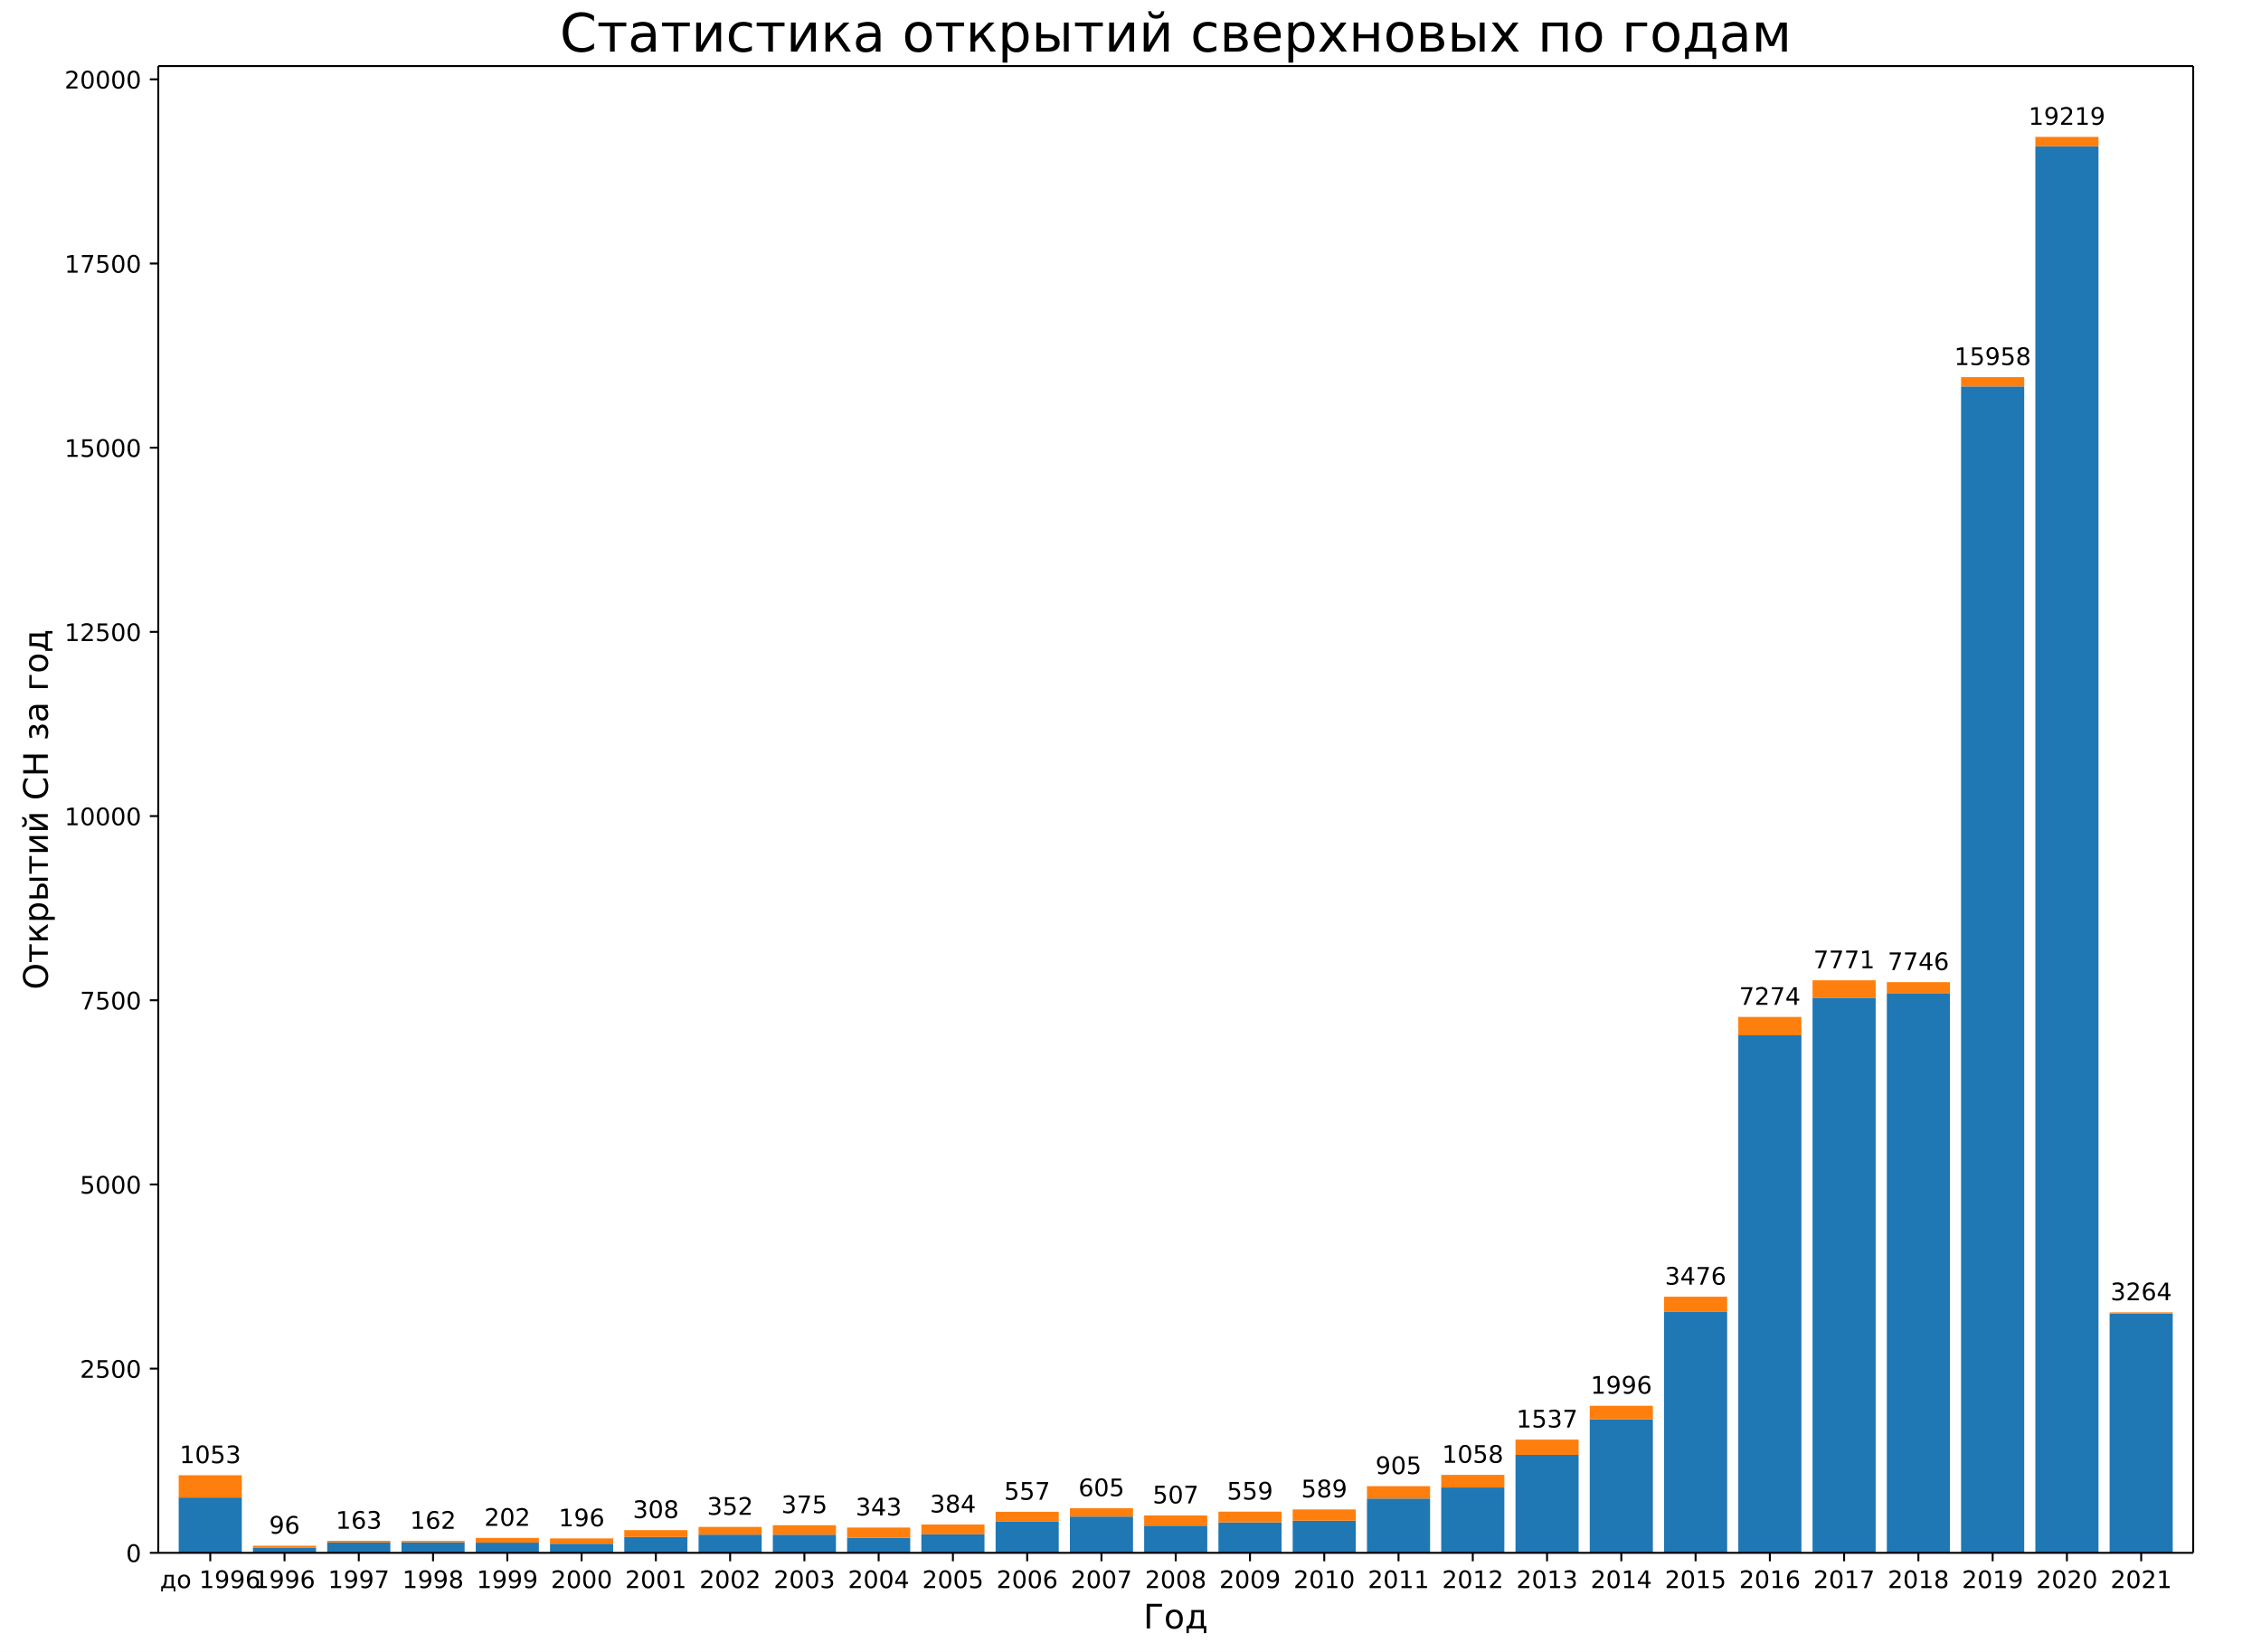
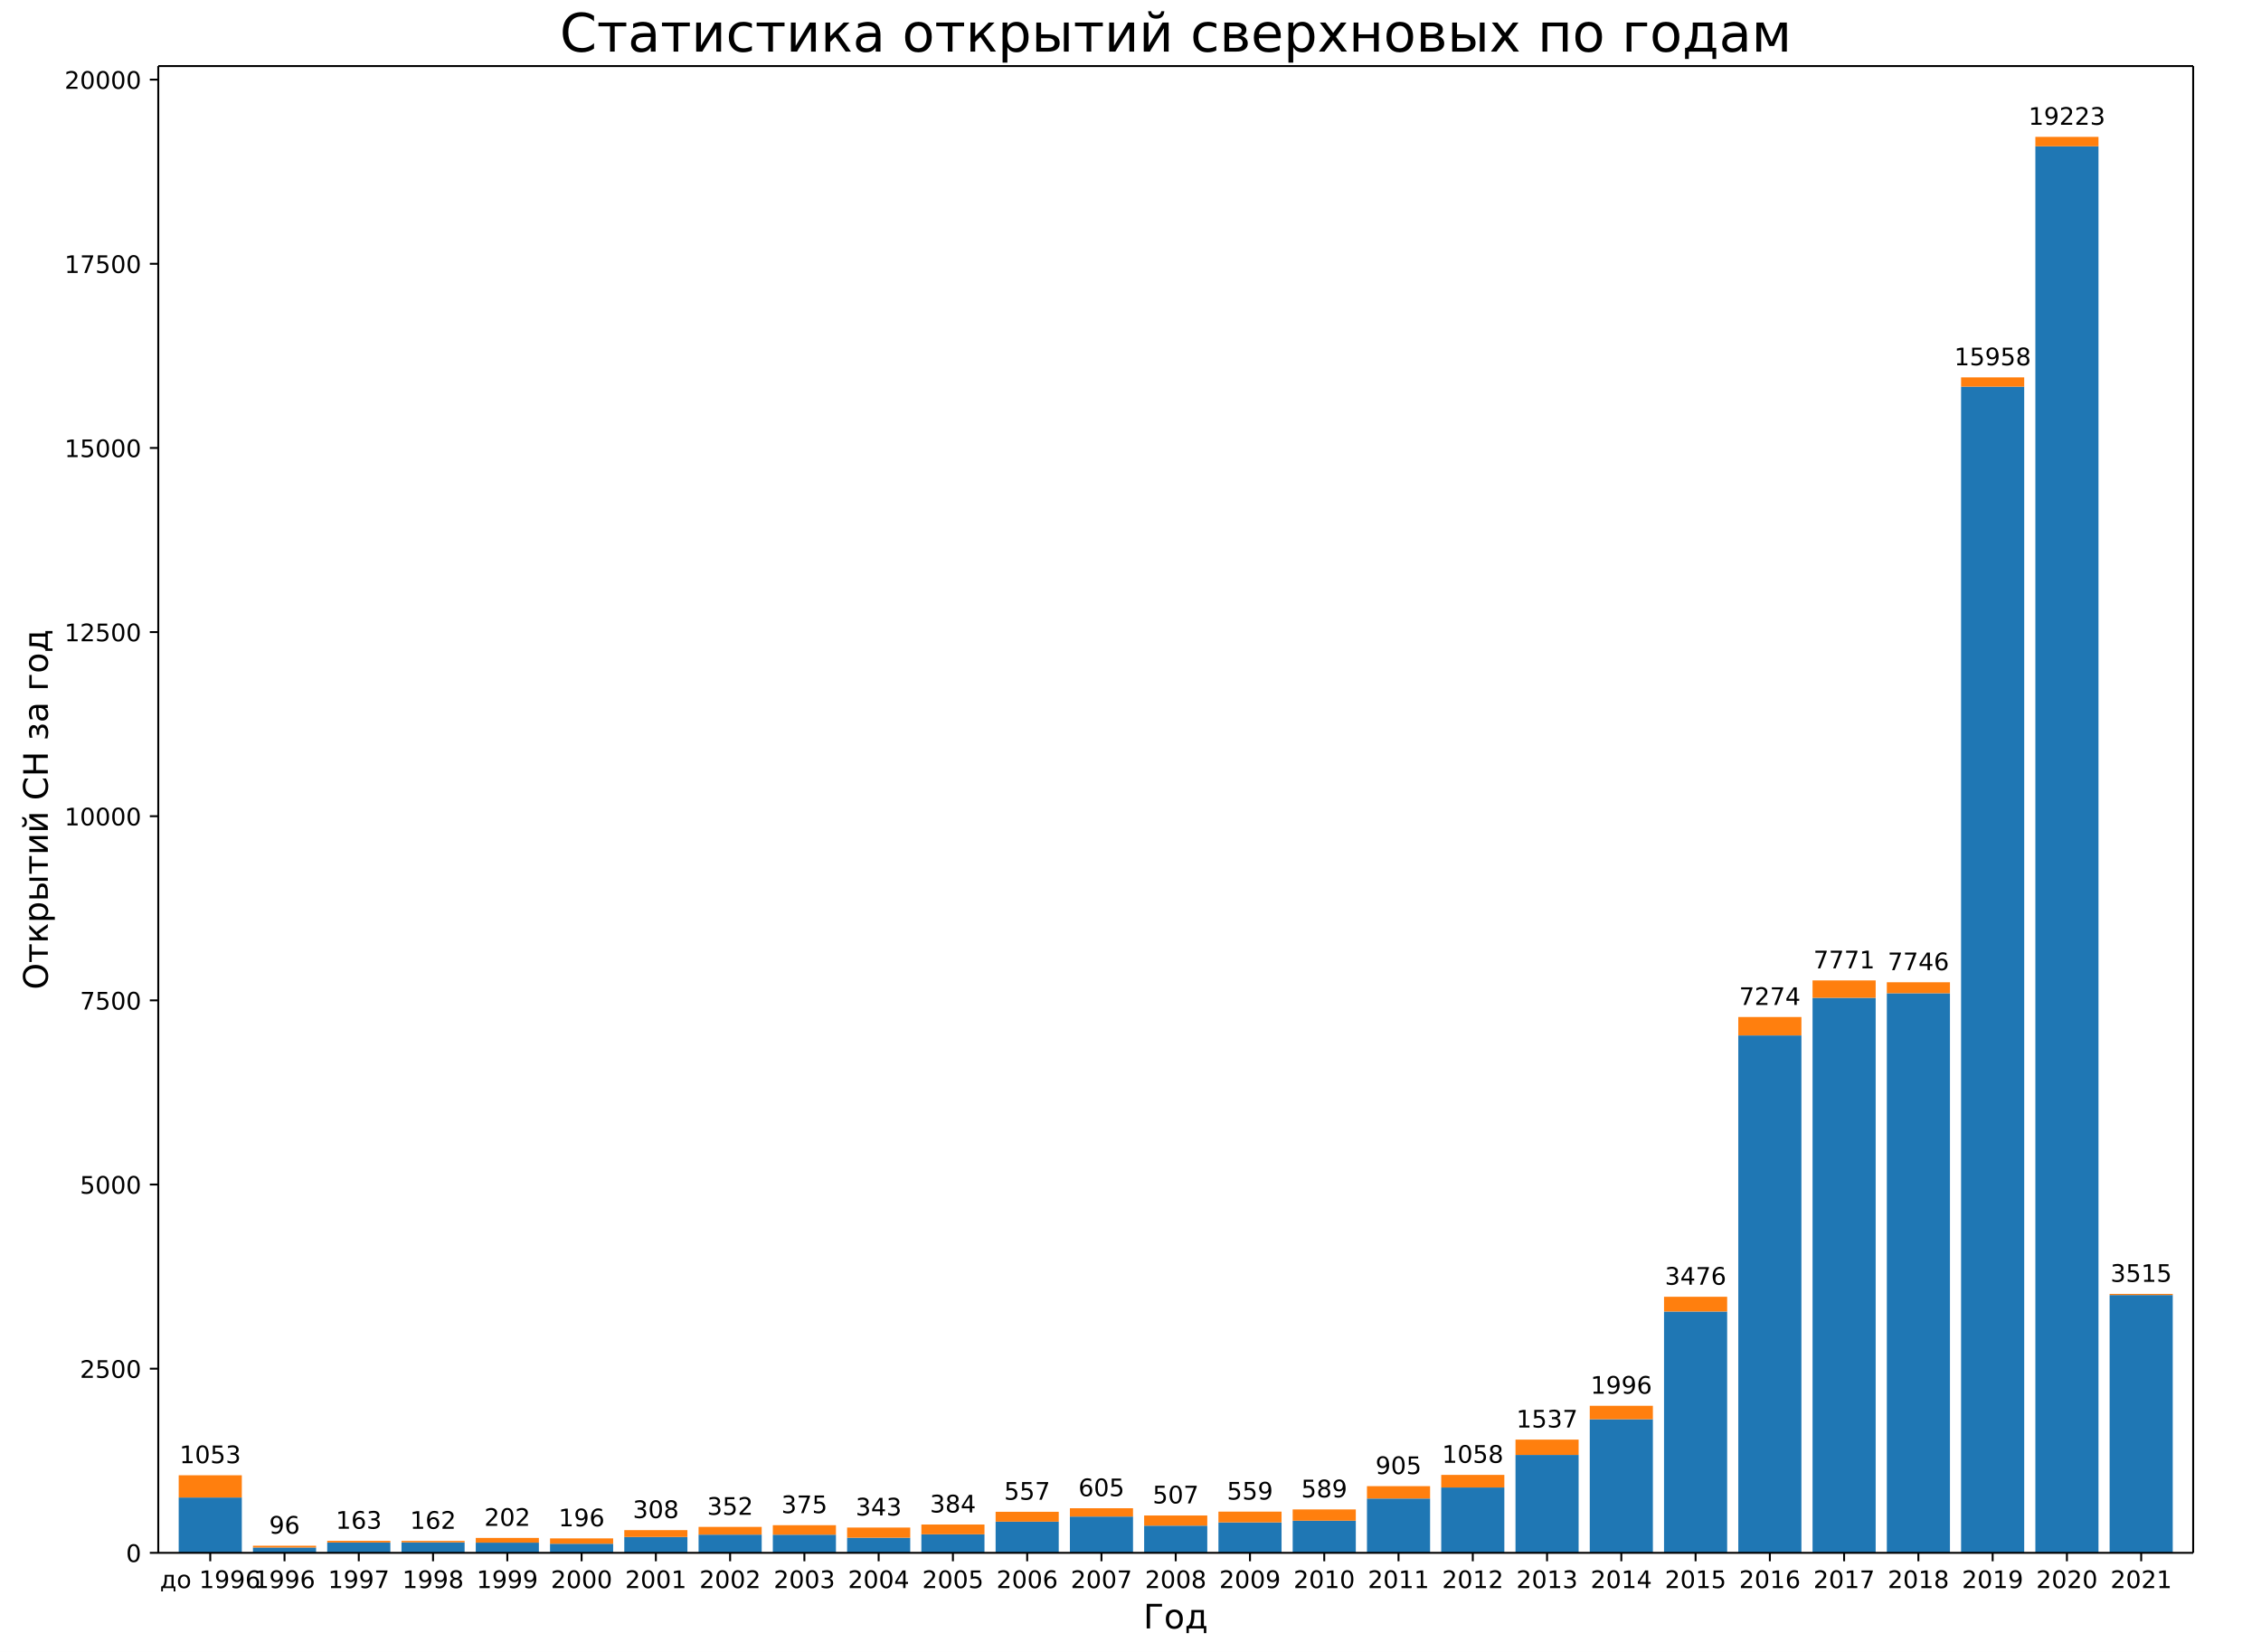
<svg xmlns="http://www.w3.org/2000/svg" xmlns:xlink="http://www.w3.org/1999/xlink" width="936pt" height="684pt" version="1.1" viewBox="0 0 936 684">
  <defs>
    <style type="text/css">*{stroke-linecap:butt;stroke-linejoin:round;}</style>
  </defs>
  <path d="m0 684h936v-684h-936z" fill="#fff" />
  <path d="m65.52 642.96h842.4v-615.6h-842.4z" fill="#fff" />
-   <path d="m73.975 642.96h26.133v-22.91h-26.133z" clip-path="url(#a)" fill="#1f77b4" />
+   <path d="m73.975 642.96h26.133v-22.905h-26.133z" clip-path="url(#a)" fill="#1f77b4" />
  <path d="m104.72 642.96h26.133v-2.196h-26.133z" clip-path="url(#a)" fill="#1f77b4" />
-   <path d="m135.46 642.96h26.133v-4.271h-26.133z" clip-path="url(#a)" fill="#1f77b4" />
-   <path d="m166.21 642.96h26.133v-4.332h-26.133z" clip-path="url(#a)" fill="#1f77b4" />
-   <path d="m196.95 642.96h26.133v-4.21h-26.133z" clip-path="url(#a)" fill="#1f77b4" />
-   <path d="m227.7 642.96h26.133v-3.752h-26.133z" clip-path="url(#a)" fill="#1f77b4" />
-   <path d="m258.44 642.96h26.133v-6.559h-26.133z" clip-path="url(#a)" fill="#1f77b4" />
-   <path d="m289.19 642.96h26.133v-7.535h-26.133z" clip-path="url(#a)" fill="#1f77b4" />
-   <path d="m319.93 642.96h26.133v-7.504h-26.133z" clip-path="url(#a)" fill="#1f77b4" />
-   <path d="m350.68 642.96h26.133v-6.254h-26.133z" clip-path="url(#a)" fill="#1f77b4" />
-   <path d="m381.42 642.96h26.133v-7.657h-26.133z" clip-path="url(#a)" fill="#1f77b4" />
-   <path d="m412.16 642.96h26.133v-12.904h-26.133z" clip-path="url(#a)" fill="#1f77b4" />
-   <path d="m442.91 642.96h26.133v-15.009h-26.133z" clip-path="url(#a)" fill="#1f77b4" />
-   <path d="m473.65 642.96h26.133v-11.257h-26.133z" clip-path="url(#a)" fill="#1f77b4" />
-   <path d="m504.4 642.96h26.133v-12.599h-26.133z" clip-path="url(#a)" fill="#1f77b4" />
-   <path d="m535.14 642.96h26.133v-13.3h-26.133z" clip-path="url(#a)" fill="#1f77b4" />
-   <path d="m565.89 642.96h26.133v-22.483h-26.133z" clip-path="url(#a)" fill="#1f77b4" />
-   <path d="m596.63 642.96h26.133v-27.058h-26.133z" clip-path="url(#a)" fill="#1f77b4" />
-   <path d="m627.38 642.96h26.133v-40.542h-26.133z" clip-path="url(#a)" fill="#1f77b4" />
-   <path d="m658.12 642.96h26.133v-55.307h-26.133z" clip-path="url(#a)" fill="#1f77b4" />
-   <path d="m688.87 642.96h26.133v-99.936h-26.133z" clip-path="url(#a)" fill="#1f77b4" />
-   <path d="m719.61 642.96h26.133v-214.27h-26.133z" clip-path="url(#a)" fill="#1f77b4" />
-   <path d="m750.35 642.96h26.133v-229.86h-26.133z" clip-path="url(#a)" fill="#1f77b4" />
-   <path d="m781.1 642.96h26.133v-231.75h-26.133z" clip-path="url(#a)" fill="#1f77b4" />
-   <path d="m811.84 642.96h26.133v-482.96h-26.133z" clip-path="url(#a)" fill="#1f77b4" />
+   <path d="m135.46 642.96h26.133v-4.27h-26.133z" clip-path="url(#a)" fill="#1f77b4" />
+   <path d="m166.21 642.96h26.133v-4.331h-26.133z" clip-path="url(#a)" fill="#1f77b4" />
+   <path d="m196.95 642.96h26.133v-4.209h-26.133z" clip-path="url(#a)" fill="#1f77b4" />
+   <path d="m227.7 642.96h26.133v-3.751h-26.133z" clip-path="url(#a)" fill="#1f77b4" />
+   <path d="m258.44 642.96h26.133v-6.557h-26.133z" clip-path="url(#a)" fill="#1f77b4" />
+   <path d="m289.19 642.96h26.133v-7.533h-26.133z" clip-path="url(#a)" fill="#1f77b4" />
+   <path d="m319.93 642.96h26.133v-7.503h-26.133z" clip-path="url(#a)" fill="#1f77b4" />
+   <path d="m350.68 642.96h26.133v-6.252h-26.133z" clip-path="url(#a)" fill="#1f77b4" />
+   <path d="m381.42 642.96h26.133v-7.655h-26.133z" clip-path="url(#a)" fill="#1f77b4" />
+   <path d="m412.16 642.96h26.133v-12.901h-26.133z" clip-path="url(#a)" fill="#1f77b4" />
+   <path d="m442.91 642.96h26.133v-15.006h-26.133z" clip-path="url(#a)" fill="#1f77b4" />
+   <path d="m473.65 642.96h26.133v-11.254h-26.133z" clip-path="url(#a)" fill="#1f77b4" />
+   <path d="m504.4 642.96h26.133v-12.596h-26.133z" clip-path="url(#a)" fill="#1f77b4" />
+   <path d="m535.14 642.96h26.133v-13.298h-26.133z" clip-path="url(#a)" fill="#1f77b4" />
+   <path d="m565.89 642.96h26.133v-22.478h-26.133z" clip-path="url(#a)" fill="#1f77b4" />
+   <path d="m596.63 642.96h26.133v-27.053h-26.133z" clip-path="url(#a)" fill="#1f77b4" />
+   <path d="m627.38 642.96h26.133v-40.533h-26.133z" clip-path="url(#a)" fill="#1f77b4" />
+   <path d="m658.12 642.96h26.133v-55.295h-26.133z" clip-path="url(#a)" fill="#1f77b4" />
+   <path d="m688.87 642.96h26.133v-99.915h-26.133z" clip-path="url(#a)" fill="#1f77b4" />
+   <path d="m719.61 642.96h26.133v-214.23h-26.133z" clip-path="url(#a)" fill="#1f77b4" />
+   <path d="m750.35 642.96h26.133v-229.81h-26.133z" clip-path="url(#a)" fill="#1f77b4" />
+   <path d="m781.1 642.96h26.133v-231.7h-26.133z" clip-path="url(#a)" fill="#1f77b4" />
+   <path d="m811.84 642.96h26.133v-482.86h-26.133z" clip-path="url(#a)" fill="#1f77b4" />
  <path d="m842.59 642.96h26.133v-582.38h-26.133z" clip-path="url(#a)" fill="#1f77b4" />
-   <path d="m873.33 642.96h26.133v-99.112h-26.133z" clip-path="url(#a)" fill="#1f77b4" />
-   <path d="m73.975 620.05h26.133v-9.213h-26.133z" clip-path="url(#a)" fill="#ff7f0e" />
+   <path d="m873.33 642.96h26.133v-106.75h-26.133z" clip-path="url(#a)" fill="#1f77b4" />
+   <path d="m73.975 620.06h26.133v-9.211h-26.133z" clip-path="url(#a)" fill="#ff7f0e" />
  <path d="m104.72 640.76h26.133v-0.732h-26.133z" clip-path="url(#a)" fill="#ff7f0e" />
-   <path d="m135.46 638.69h26.133v-0.702h-26.133z" clip-path="url(#a)" fill="#ff7f0e" />
+   <path d="m135.46 638.69h26.133v-0.701h-26.133z" clip-path="url(#a)" fill="#ff7f0e" />
  <path d="m166.21 638.63h26.133v-0.61h-26.133z" clip-path="url(#a)" fill="#ff7f0e" />
  <path d="m196.95 638.75h26.133v-1.952h-26.133z" clip-path="url(#a)" fill="#ff7f0e" />
-   <path d="m227.7 639.21h26.133v-2.227h-26.133z" clip-path="url(#a)" fill="#ff7f0e" />
-   <path d="m258.44 636.4h26.133v-2.837h-26.133z" clip-path="url(#a)" fill="#ff7f0e" />
-   <path d="m289.19 635.43h26.133v-3.203h-26.133z" clip-path="url(#a)" fill="#ff7f0e" />
-   <path d="m319.93 635.46h26.133v-3.935h-26.133z" clip-path="url(#a)" fill="#ff7f0e" />
-   <path d="m350.68 636.71h26.133v-4.21h-26.133z" clip-path="url(#a)" fill="#ff7f0e" />
-   <path d="m381.42 635.3h26.133v-4.057h-26.133z" clip-path="url(#a)" fill="#ff7f0e" />
-   <path d="m412.16 630.06h26.133v-4.088h-26.133z" clip-path="url(#a)" fill="#ff7f0e" />
-   <path d="m442.91 627.95h26.133v-3.447h-26.133z" clip-path="url(#a)" fill="#ff7f0e" />
-   <path d="m473.65 631.7h26.133v-4.21h-26.133z" clip-path="url(#a)" fill="#ff7f0e" />
-   <path d="m504.4 630.36h26.133v-4.454h-26.133z" clip-path="url(#a)" fill="#ff7f0e" />
-   <path d="m535.14 629.66h26.133v-4.667h-26.133z" clip-path="url(#a)" fill="#ff7f0e" />
-   <path d="m565.89 620.48h26.133v-5.125h-26.133z" clip-path="url(#a)" fill="#ff7f0e" />
-   <path d="m596.63 615.9h26.133v-5.216h-26.133z" clip-path="url(#a)" fill="#ff7f0e" />
-   <path d="m627.38 602.42h26.133v-6.345h-26.133z" clip-path="url(#a)" fill="#ff7f0e" />
-   <path d="m658.12 587.65h26.133v-5.582h-26.133z" clip-path="url(#a)" fill="#ff7f0e" />
-   <path d="m688.87 543.02h26.133v-6.101h-26.133z" clip-path="url(#a)" fill="#ff7f0e" />
-   <path d="m719.61 428.69h26.133v-7.626h-26.133z" clip-path="url(#a)" fill="#ff7f0e" />
-   <path d="m750.35 413.1h26.133v-7.199h-26.133z" clip-path="url(#a)" fill="#ff7f0e" />
-   <path d="m781.1 411.21h26.133v-4.545h-26.133z" clip-path="url(#a)" fill="#ff7f0e" />
-   <path d="m811.84 160h26.133v-3.844h-26.133z" clip-path="url(#a)" fill="#ff7f0e" />
-   <path d="m842.59 60.579h26.133v-3.905h-26.133z" clip-path="url(#a)" fill="#ff7f0e" />
-   <path d="m873.33 543.85h26.133v-0.458h-26.133z" clip-path="url(#a)" fill="#ff7f0e" />
+   <path d="m227.7 639.21h26.133v-2.226h-26.133z" clip-path="url(#a)" fill="#ff7f0e" />
+   <path d="m258.44 636.4h26.133v-2.836h-26.133z" clip-path="url(#a)" fill="#ff7f0e" />
+   <path d="m289.19 635.43h26.133v-3.202h-26.133z" clip-path="url(#a)" fill="#ff7f0e" />
+   <path d="m319.93 635.46h26.133v-3.934h-26.133z" clip-path="url(#a)" fill="#ff7f0e" />
+   <path d="m350.68 636.71h26.133v-4.209h-26.133z" clip-path="url(#a)" fill="#ff7f0e" />
+   <path d="m381.42 635.3h26.133v-4.056h-26.133z" clip-path="url(#a)" fill="#ff7f0e" />
+   <path d="m412.16 630.06h26.133v-4.087h-26.133z" clip-path="url(#a)" fill="#ff7f0e" />
+   <path d="m442.91 627.95h26.133v-3.446h-26.133z" clip-path="url(#a)" fill="#ff7f0e" />
+   <path d="m473.65 631.71h26.133v-4.209h-26.133z" clip-path="url(#a)" fill="#ff7f0e" />
+   <path d="m504.4 630.36h26.133v-4.453h-26.133z" clip-path="url(#a)" fill="#ff7f0e" />
+   <path d="m535.14 629.66h26.133v-4.666h-26.133z" clip-path="url(#a)" fill="#ff7f0e" />
+   <path d="m565.89 620.48h26.133v-5.124h-26.133z" clip-path="url(#a)" fill="#ff7f0e" />
+   <path d="m596.63 615.91h26.133v-5.215h-26.133z" clip-path="url(#a)" fill="#ff7f0e" />
+   <path d="m627.38 602.43h26.133v-6.344h-26.133z" clip-path="url(#a)" fill="#ff7f0e" />
+   <path d="m658.12 587.66h26.133v-5.581h-26.133z" clip-path="url(#a)" fill="#ff7f0e" />
+   <path d="m688.87 543.04h26.133v-6.1h-26.133z" clip-path="url(#a)" fill="#ff7f0e" />
+   <path d="m719.61 428.73h26.133v-7.625h-26.133z" clip-path="url(#a)" fill="#ff7f0e" />
+   <path d="m750.35 413.15h26.133v-7.198h-26.133z" clip-path="url(#a)" fill="#ff7f0e" />
+   <path d="m781.1 411.26h26.133v-4.544h-26.133z" clip-path="url(#a)" fill="#ff7f0e" />
+   <path d="m811.84 160.1h26.133v-3.843h-26.133z" clip-path="url(#a)" fill="#ff7f0e" />
+   <path d="m842.59 60.578h26.133v-3.904h-26.133z" clip-path="url(#a)" fill="#ff7f0e" />
+   <path d="m873.33 536.21h26.133v-0.457h-26.133z" clip-path="url(#a)" fill="#ff7f0e" />
  <defs>
    <path id="b" d="m0 0v3.5" stroke="#000" stroke-width=".8" />
  </defs>
  <use x="87.041" y="642.96" stroke="#000000" stroke-width=".8" xlink:href="#b" />
  <text transform="rotate(-0 87.041 657.56)" x="87.041" y="657.558" font-family="DejaVu Sans" font-size="10px" text-anchor="middle">до 1996</text>
  <use x="117.786" y="642.96" stroke="#000000" stroke-width=".8" xlink:href="#b" />
  <text transform="rotate(-0 117.79 657.56)" x="117.786" y="657.558" font-family="DejaVu Sans" font-size="10px" text-anchor="middle">1996</text>
  <use x="148.53" y="642.96" stroke="#000000" stroke-width=".8" xlink:href="#b" />
  <text transform="rotate(-0 148.53 657.56)" x="148.53" y="657.558" font-family="DejaVu Sans" font-size="10px" text-anchor="middle">1997</text>
  <use x="179.275" y="642.96" stroke="#000000" stroke-width=".8" xlink:href="#b" />
  <text transform="rotate(-0 179.27 657.56)" x="179.275" y="657.558" font-family="DejaVu Sans" font-size="10px" text-anchor="middle">1998</text>
  <use x="210.019" y="642.96" stroke="#000000" stroke-width=".8" xlink:href="#b" />
  <text transform="rotate(-0 210.02 657.56)" x="210.019" y="657.558" font-family="DejaVu Sans" font-size="10px" text-anchor="middle">1999</text>
  <use x="240.764" y="642.96" stroke="#000000" stroke-width=".8" xlink:href="#b" />
  <text transform="rotate(-0 240.76 657.56)" x="240.764" y="657.558" font-family="DejaVu Sans" font-size="10px" text-anchor="middle">2000</text>
  <use x="271.508" y="642.96" stroke="#000000" stroke-width=".8" xlink:href="#b" />
  <text transform="rotate(-0 271.51 657.56)" x="271.508" y="657.558" font-family="DejaVu Sans" font-size="10px" text-anchor="middle">2001</text>
  <use x="302.253" y="642.96" stroke="#000000" stroke-width=".8" xlink:href="#b" />
  <text transform="rotate(-0 302.25 657.56)" x="302.253" y="657.558" font-family="DejaVu Sans" font-size="10px" text-anchor="middle">2002</text>
  <use x="332.997" y="642.96" stroke="#000000" stroke-width=".8" xlink:href="#b" />
  <text transform="rotate(-0 333 657.56)" x="332.997" y="657.558" font-family="DejaVu Sans" font-size="10px" text-anchor="middle">2003</text>
  <use x="363.742" y="642.96" stroke="#000000" stroke-width=".8" xlink:href="#b" />
  <text transform="rotate(-0 363.74 657.56)" x="363.742" y="657.558" font-family="DejaVu Sans" font-size="10px" text-anchor="middle">2004</text>
  <use x="394.486" y="642.96" stroke="#000000" stroke-width=".8" xlink:href="#b" />
  <text transform="rotate(-0 394.49 657.56)" x="394.486" y="657.558" font-family="DejaVu Sans" font-size="10px" text-anchor="middle">2005</text>
  <use x="425.231" y="642.96" stroke="#000000" stroke-width=".8" xlink:href="#b" />
  <text transform="rotate(-0 425.23 657.56)" x="425.231" y="657.558" font-family="DejaVu Sans" font-size="10px" text-anchor="middle">2006</text>
  <use x="455.975" y="642.96" stroke="#000000" stroke-width=".8" xlink:href="#b" />
  <text transform="rotate(-0 455.98 657.56)" x="455.975" y="657.558" font-family="DejaVu Sans" font-size="10px" text-anchor="middle">2007</text>
  <use x="486.72" y="642.96" stroke="#000000" stroke-width=".8" xlink:href="#b" />
  <text transform="rotate(-0 486.72 657.56)" x="486.72" y="657.558" font-family="DejaVu Sans" font-size="10px" text-anchor="middle">2008</text>
  <use x="517.465" y="642.96" stroke="#000000" stroke-width=".8" xlink:href="#b" />
  <text transform="rotate(-0 517.46 657.56)" x="517.465" y="657.558" font-family="DejaVu Sans" font-size="10px" text-anchor="middle">2009</text>
  <use x="548.209" y="642.96" stroke="#000000" stroke-width=".8" xlink:href="#b" />
  <text transform="rotate(-0 548.21 657.56)" x="548.209" y="657.558" font-family="DejaVu Sans" font-size="10px" text-anchor="middle">2010</text>
  <use x="578.954" y="642.96" stroke="#000000" stroke-width=".8" xlink:href="#b" />
  <text transform="rotate(-0 578.95 657.56)" x="578.954" y="657.558" font-family="DejaVu Sans" font-size="10px" text-anchor="middle">2011</text>
  <use x="609.698" y="642.96" stroke="#000000" stroke-width=".8" xlink:href="#b" />
  <text transform="rotate(-0 609.7 657.56)" x="609.698" y="657.558" font-family="DejaVu Sans" font-size="10px" text-anchor="middle">2012</text>
  <use x="640.443" y="642.96" stroke="#000000" stroke-width=".8" xlink:href="#b" />
  <text transform="rotate(-0 640.44 657.56)" x="640.443" y="657.558" font-family="DejaVu Sans" font-size="10px" text-anchor="middle">2013</text>
  <use x="671.187" y="642.96" stroke="#000000" stroke-width=".8" xlink:href="#b" />
  <text transform="rotate(-0 671.19 657.56)" x="671.187" y="657.558" font-family="DejaVu Sans" font-size="10px" text-anchor="middle">2014</text>
  <use x="701.932" y="642.96" stroke="#000000" stroke-width=".8" xlink:href="#b" />
  <text transform="rotate(-0 701.93 657.56)" x="701.932" y="657.558" font-family="DejaVu Sans" font-size="10px" text-anchor="middle">2015</text>
  <use x="732.676" y="642.96" stroke="#000000" stroke-width=".8" xlink:href="#b" />
  <text transform="rotate(-0 732.68 657.56)" x="732.676" y="657.558" font-family="DejaVu Sans" font-size="10px" text-anchor="middle">2016</text>
  <use x="763.421" y="642.96" stroke="#000000" stroke-width=".8" xlink:href="#b" />
  <text transform="rotate(-0 763.42 657.56)" x="763.421" y="657.558" font-family="DejaVu Sans" font-size="10px" text-anchor="middle">2017</text>
  <use x="794.165" y="642.96" stroke="#000000" stroke-width=".8" xlink:href="#b" />
  <text transform="rotate(-0 794.17 657.56)" x="794.165" y="657.558" font-family="DejaVu Sans" font-size="10px" text-anchor="middle">2018</text>
  <use x="824.91" y="642.96" stroke="#000000" stroke-width=".8" xlink:href="#b" />
  <text transform="rotate(-0 824.91 657.56)" x="824.91" y="657.558" font-family="DejaVu Sans" font-size="10px" text-anchor="middle">2019</text>
  <use x="855.654" y="642.96" stroke="#000000" stroke-width=".8" xlink:href="#b" />
  <text transform="rotate(-0 855.65 657.56)" x="855.654" y="657.558" font-family="DejaVu Sans" font-size="10px" text-anchor="middle">2020</text>
  <use x="886.399" y="642.96" stroke="#000000" stroke-width=".8" xlink:href="#b" />
  <text transform="rotate(-0 886.4 657.56)" x="886.399" y="657.558" font-family="DejaVu Sans" font-size="10px" text-anchor="middle">2021</text>
  <text transform="rotate(-0 486.72 674.28)" x="486.72" y="674.276" font-family="DejaVu Sans" font-size="14px" text-anchor="middle">Год</text>
  <defs>
    <path id="c" d="m0 0h-3.5" stroke="#000" stroke-width=".8" />
  </defs>
  <use x="65.52" y="642.96" stroke="#000000" stroke-width=".8" xlink:href="#c" />
  <text transform="rotate(-0 58.52 646.76)" x="58.52" y="646.759" font-family="DejaVu Sans" font-size="10px" text-anchor="end">0</text>
-   <use x="65.52" y="566.696" stroke="#000000" stroke-width=".8" xlink:href="#c" />
-   <text transform="rotate(-0 58.52 570.5)" x="58.52" y="570.495" font-family="DejaVu Sans" font-size="10px" text-anchor="end">2500</text>
-   <use x="65.52" y="490.432" stroke="#000000" stroke-width=".8" xlink:href="#c" />
-   <text transform="rotate(-0 58.52 494.23)" x="58.52" y="494.232" font-family="DejaVu Sans" font-size="10px" text-anchor="end">5000</text>
-   <use x="65.52" y="414.169" stroke="#000000" stroke-width=".8" xlink:href="#c" />
-   <text transform="rotate(-0 58.52 417.97)" x="58.52" y="417.968" font-family="DejaVu Sans" font-size="10px" text-anchor="end">7500</text>
-   <use x="65.52" y="337.905" stroke="#000000" stroke-width=".8" xlink:href="#c" />
-   <text transform="rotate(-0 58.52 341.7)" x="58.52" y="341.704" font-family="DejaVu Sans" font-size="10px" text-anchor="end">10000</text>
-   <use x="65.52" y="261.641" stroke="#000000" stroke-width=".8" xlink:href="#c" />
-   <text transform="rotate(-0 58.52 265.44)" x="58.52" y="265.44" font-family="DejaVu Sans" font-size="10px" text-anchor="end">12500</text>
-   <use x="65.52" y="185.377" stroke="#000000" stroke-width=".8" xlink:href="#c" />
-   <text transform="rotate(-0 58.52 189.18)" x="58.52" y="189.176" font-family="DejaVu Sans" font-size="10px" text-anchor="end">15000</text>
-   <use x="65.52" y="109.113" stroke="#000000" stroke-width=".8" xlink:href="#c" />
-   <text transform="rotate(-0 58.52 112.91)" x="58.52" y="112.913" font-family="DejaVu Sans" font-size="10px" text-anchor="end">17500</text>
-   <use x="65.52" y="32.849" stroke="#000000" stroke-width=".8" xlink:href="#c" />
-   <text transform="rotate(-0 58.52 36.649)" x="58.52" y="36.649" font-family="DejaVu Sans" font-size="10px" text-anchor="end">20000</text>
+   <use x="65.52" y="566.712" stroke="#000000" stroke-width=".8" xlink:href="#c" />
+   <text transform="rotate(-0 58.52 570.51)" x="58.52" y="570.511" font-family="DejaVu Sans" font-size="10px" text-anchor="end">2500</text>
+   <use x="65.52" y="490.464" stroke="#000000" stroke-width=".8" xlink:href="#c" />
+   <text transform="rotate(-0 58.52 494.26)" x="58.52" y="494.263" font-family="DejaVu Sans" font-size="10px" text-anchor="end">5000</text>
+   <use x="65.52" y="414.216" stroke="#000000" stroke-width=".8" xlink:href="#c" />
+   <text transform="rotate(-0 58.52 418.02)" x="58.52" y="418.015" font-family="DejaVu Sans" font-size="10px" text-anchor="end">7500</text>
+   <use x="65.52" y="337.968" stroke="#000000" stroke-width=".8" xlink:href="#c" />
+   <text transform="rotate(-0 58.52 341.77)" x="58.52" y="341.767" font-family="DejaVu Sans" font-size="10px" text-anchor="end">10000</text>
+   <use x="65.52" y="261.72" stroke="#000000" stroke-width=".8" xlink:href="#c" />
+   <text transform="rotate(-0 58.52 265.52)" x="58.52" y="265.519" font-family="DejaVu Sans" font-size="10px" text-anchor="end">12500</text>
+   <use x="65.52" y="185.472" stroke="#000000" stroke-width=".8" xlink:href="#c" />
+   <text transform="rotate(-0 58.52 189.27)" x="58.52" y="189.272" font-family="DejaVu Sans" font-size="10px" text-anchor="end">15000</text>
+   <use x="65.52" y="109.224" stroke="#000000" stroke-width=".8" xlink:href="#c" />
+   <text transform="rotate(-0 58.52 113.02)" x="58.52" y="113.024" font-family="DejaVu Sans" font-size="10px" text-anchor="end">17500</text>
+   <use x="65.52" y="32.976" stroke="#000000" stroke-width=".8" xlink:href="#c" />
+   <text transform="rotate(-0 58.52 36.776)" x="58.52" y="36.776" font-family="DejaVu Sans" font-size="10px" text-anchor="end">20000</text>
  <text transform="rotate(-90 19.796 335.16)" x="19.796" y="335.16" font-family="DejaVu Sans" font-size="14px" text-anchor="middle">Открытий СН за год</text>
  <path d="m65.52 642.96v-615.6" fill="none" stroke="#000" stroke-linecap="square" stroke-width=".8" />
  <path d="m907.92 642.96v-615.6" fill="none" stroke="#000" stroke-linecap="square" stroke-width=".8" />
  <path d="m65.52 642.96h842.4" fill="none" stroke="#000" stroke-linecap="square" stroke-width=".8" />
  <path d="m65.52 27.36h842.4" fill="none" stroke="#000" stroke-linecap="square" stroke-width=".8" />
-   <text transform="rotate(-0 87.041 605.84)" x="87.041" y="605.838" font-family="DejaVu Sans" font-size="10px" text-anchor="middle">1053</text>
-   <text transform="rotate(-0 117.79 635.03)" x="117.786" y="635.031" font-family="DejaVu Sans" font-size="10px" text-anchor="middle">96</text>
-   <text transform="rotate(-0 148.53 632.99)" x="148.53" y="632.988" font-family="DejaVu Sans" font-size="10px" text-anchor="middle">163</text>
-   <text transform="rotate(-0 179.27 633.02)" x="179.275" y="633.018" font-family="DejaVu Sans" font-size="10px" text-anchor="middle">162</text>
-   <text transform="rotate(-0 210.02 631.8)" x="210.019" y="631.798" font-family="DejaVu Sans" font-size="10px" text-anchor="middle">202</text>
-   <text transform="rotate(-0 240.76 631.98)" x="240.764" y="631.981" font-family="DejaVu Sans" font-size="10px" text-anchor="middle">196</text>
-   <text transform="rotate(-0 271.51 628.56)" x="271.508" y="628.564" font-family="DejaVu Sans" font-size="10px" text-anchor="middle">308</text>
-   <text transform="rotate(-0 302.25 627.22)" x="302.253" y="627.222" font-family="DejaVu Sans" font-size="10px" text-anchor="middle">352</text>
-   <text transform="rotate(-0 333 626.52)" x="332.997" y="626.52" font-family="DejaVu Sans" font-size="10px" text-anchor="middle">375</text>
-   <text transform="rotate(-0 363.74 627.5)" x="363.742" y="627.497" font-family="DejaVu Sans" font-size="10px" text-anchor="middle">343</text>
-   <text transform="rotate(-0 394.49 626.25)" x="394.486" y="626.246" font-family="DejaVu Sans" font-size="10px" text-anchor="middle">384</text>
-   <text transform="rotate(-0 425.23 620.97)" x="425.231" y="620.968" font-family="DejaVu Sans" font-size="10px" text-anchor="middle">557</text>
-   <text transform="rotate(-0 455.98 619.5)" x="455.975" y="619.504" font-family="DejaVu Sans" font-size="10px" text-anchor="middle">605</text>
-   <text transform="rotate(-0 486.72 622.49)" x="486.72" y="622.494" font-family="DejaVu Sans" font-size="10px" text-anchor="middle">507</text>
-   <text transform="rotate(-0 517.46 620.91)" x="517.465" y="620.907" font-family="DejaVu Sans" font-size="10px" text-anchor="middle">559</text>
-   <text transform="rotate(-0 548.21 619.99)" x="548.209" y="619.992" font-family="DejaVu Sans" font-size="10px" text-anchor="middle">589</text>
-   <text transform="rotate(-0 578.95 610.35)" x="578.954" y="610.352" font-family="DejaVu Sans" font-size="10px" text-anchor="middle">905</text>
-   <text transform="rotate(-0 609.7 605.69)" x="609.698" y="605.685" font-family="DejaVu Sans" font-size="10px" text-anchor="middle">1058</text>
-   <text transform="rotate(-0 640.44 591.07)" x="640.443" y="591.073" font-family="DejaVu Sans" font-size="10px" text-anchor="middle">1537</text>
-   <text transform="rotate(-0 671.19 577.07)" x="671.187" y="577.071" font-family="DejaVu Sans" font-size="10px" text-anchor="middle">1996</text>
-   <text transform="rotate(-0 701.93 531.92)" x="701.932" y="531.923" font-family="DejaVu Sans" font-size="10px" text-anchor="middle">3476</text>
-   <text transform="rotate(-0 732.68 416.06)" x="732.676" y="416.063" font-family="DejaVu Sans" font-size="10px" text-anchor="middle">7274</text>
-   <text transform="rotate(-0 763.42 400.9)" x="763.421" y="400.902" font-family="DejaVu Sans" font-size="10px" text-anchor="middle">7771</text>
-   <text transform="rotate(-0 794.17 401.66)" x="794.165" y="401.664" font-family="DejaVu Sans" font-size="10px" text-anchor="middle">7746</text>
-   <text transform="rotate(-0 824.91 151.15)" x="824.91" y="151.153" font-family="DejaVu Sans" font-size="10px" text-anchor="middle">15958</text>
-   <text transform="rotate(-0 855.65 51.674)" x="855.654" y="51.674" font-family="DejaVu Sans" font-size="10px" text-anchor="middle">19219</text>
-   <text transform="rotate(-0 886.4 538.39)" x="886.399" y="538.39" font-family="DejaVu Sans" font-size="10px" text-anchor="middle">3264</text>
+   <text transform="rotate(-0 87.041 605.84)" x="87.041" y="605.844" font-family="DejaVu Sans" font-size="10px" text-anchor="middle">1053</text>
+   <text transform="rotate(-0 117.79 635.03)" x="117.786" y="635.032" font-family="DejaVu Sans" font-size="10px" text-anchor="middle">96</text>
+   <text transform="rotate(-0 148.53 632.99)" x="148.53" y="632.989" font-family="DejaVu Sans" font-size="10px" text-anchor="middle">163</text>
+   <text transform="rotate(-0 179.27 633.02)" x="179.275" y="633.019" font-family="DejaVu Sans" font-size="10px" text-anchor="middle">162</text>
+   <text transform="rotate(-0 210.02 631.8)" x="210.019" y="631.799" font-family="DejaVu Sans" font-size="10px" text-anchor="middle">202</text>
+   <text transform="rotate(-0 240.76 631.98)" x="240.764" y="631.982" font-family="DejaVu Sans" font-size="10px" text-anchor="middle">196</text>
+   <text transform="rotate(-0 271.51 628.57)" x="271.508" y="628.566" font-family="DejaVu Sans" font-size="10px" text-anchor="middle">308</text>
+   <text transform="rotate(-0 302.25 627.22)" x="302.253" y="627.224" font-family="DejaVu Sans" font-size="10px" text-anchor="middle">352</text>
+   <text transform="rotate(-0 333 626.52)" x="332.997" y="626.523" font-family="DejaVu Sans" font-size="10px" text-anchor="middle">375</text>
+   <text transform="rotate(-0 363.74 627.5)" x="363.742" y="627.499" font-family="DejaVu Sans" font-size="10px" text-anchor="middle">343</text>
+   <text transform="rotate(-0 394.49 626.25)" x="394.486" y="626.248" font-family="DejaVu Sans" font-size="10px" text-anchor="middle">384</text>
+   <text transform="rotate(-0 425.23 620.97)" x="425.231" y="620.972" font-family="DejaVu Sans" font-size="10px" text-anchor="middle">557</text>
+   <text transform="rotate(-0 455.98 619.51)" x="455.975" y="619.508" font-family="DejaVu Sans" font-size="10px" text-anchor="middle">605</text>
+   <text transform="rotate(-0 486.72 622.5)" x="486.72" y="622.497" font-family="DejaVu Sans" font-size="10px" text-anchor="middle">507</text>
+   <text transform="rotate(-0 517.46 620.91)" x="517.465" y="620.911" font-family="DejaVu Sans" font-size="10px" text-anchor="middle">559</text>
+   <text transform="rotate(-0 548.21 620)" x="548.209" y="619.996" font-family="DejaVu Sans" font-size="10px" text-anchor="middle">589</text>
+   <text transform="rotate(-0 578.95 610.36)" x="578.954" y="610.358" font-family="DejaVu Sans" font-size="10px" text-anchor="middle">905</text>
+   <text transform="rotate(-0 609.7 605.69)" x="609.698" y="605.692" font-family="DejaVu Sans" font-size="10px" text-anchor="middle">1058</text>
+   <text transform="rotate(-0 640.44 591.08)" x="640.443" y="591.083" font-family="DejaVu Sans" font-size="10px" text-anchor="middle">1537</text>
+   <text transform="rotate(-0 671.19 577.08)" x="671.187" y="577.084" font-family="DejaVu Sans" font-size="10px" text-anchor="middle">1996</text>
+   <text transform="rotate(-0 701.93 531.94)" x="701.932" y="531.945" font-family="DejaVu Sans" font-size="10px" text-anchor="middle">3476</text>
+   <text transform="rotate(-0 732.68 416.11)" x="732.676" y="416.109" font-family="DejaVu Sans" font-size="10px" text-anchor="middle">7274</text>
+   <text transform="rotate(-0 763.42 400.95)" x="763.421" y="400.951" font-family="DejaVu Sans" font-size="10px" text-anchor="middle">7771</text>
+   <text transform="rotate(-0 794.17 401.71)" x="794.165" y="401.713" font-family="DejaVu Sans" font-size="10px" text-anchor="middle">7746</text>
+   <text transform="rotate(-0 824.91 151.25)" x="824.91" y="151.254" font-family="DejaVu Sans" font-size="10px" text-anchor="middle">15958</text>
+   <text transform="rotate(-0 855.65 51.674)" x="855.654" y="51.674" font-family="DejaVu Sans" font-size="10px" text-anchor="middle">19223</text>
+   <text transform="rotate(-0 886.4 530.76)" x="886.399" y="530.755" font-family="DejaVu Sans" font-size="10px" text-anchor="middle">3515</text>
  <text transform="rotate(-0 486.72 21.36)" x="486.72" y="21.36" font-family="DejaVu Sans" font-size="22px" text-anchor="middle">Статистика открытий сверхновых по годам</text>
  <defs>
    <clipPath id="a">
      <rect x="65.52" y="27.36" width="842.4" height="615.6" />
    </clipPath>
  </defs>
</svg>
